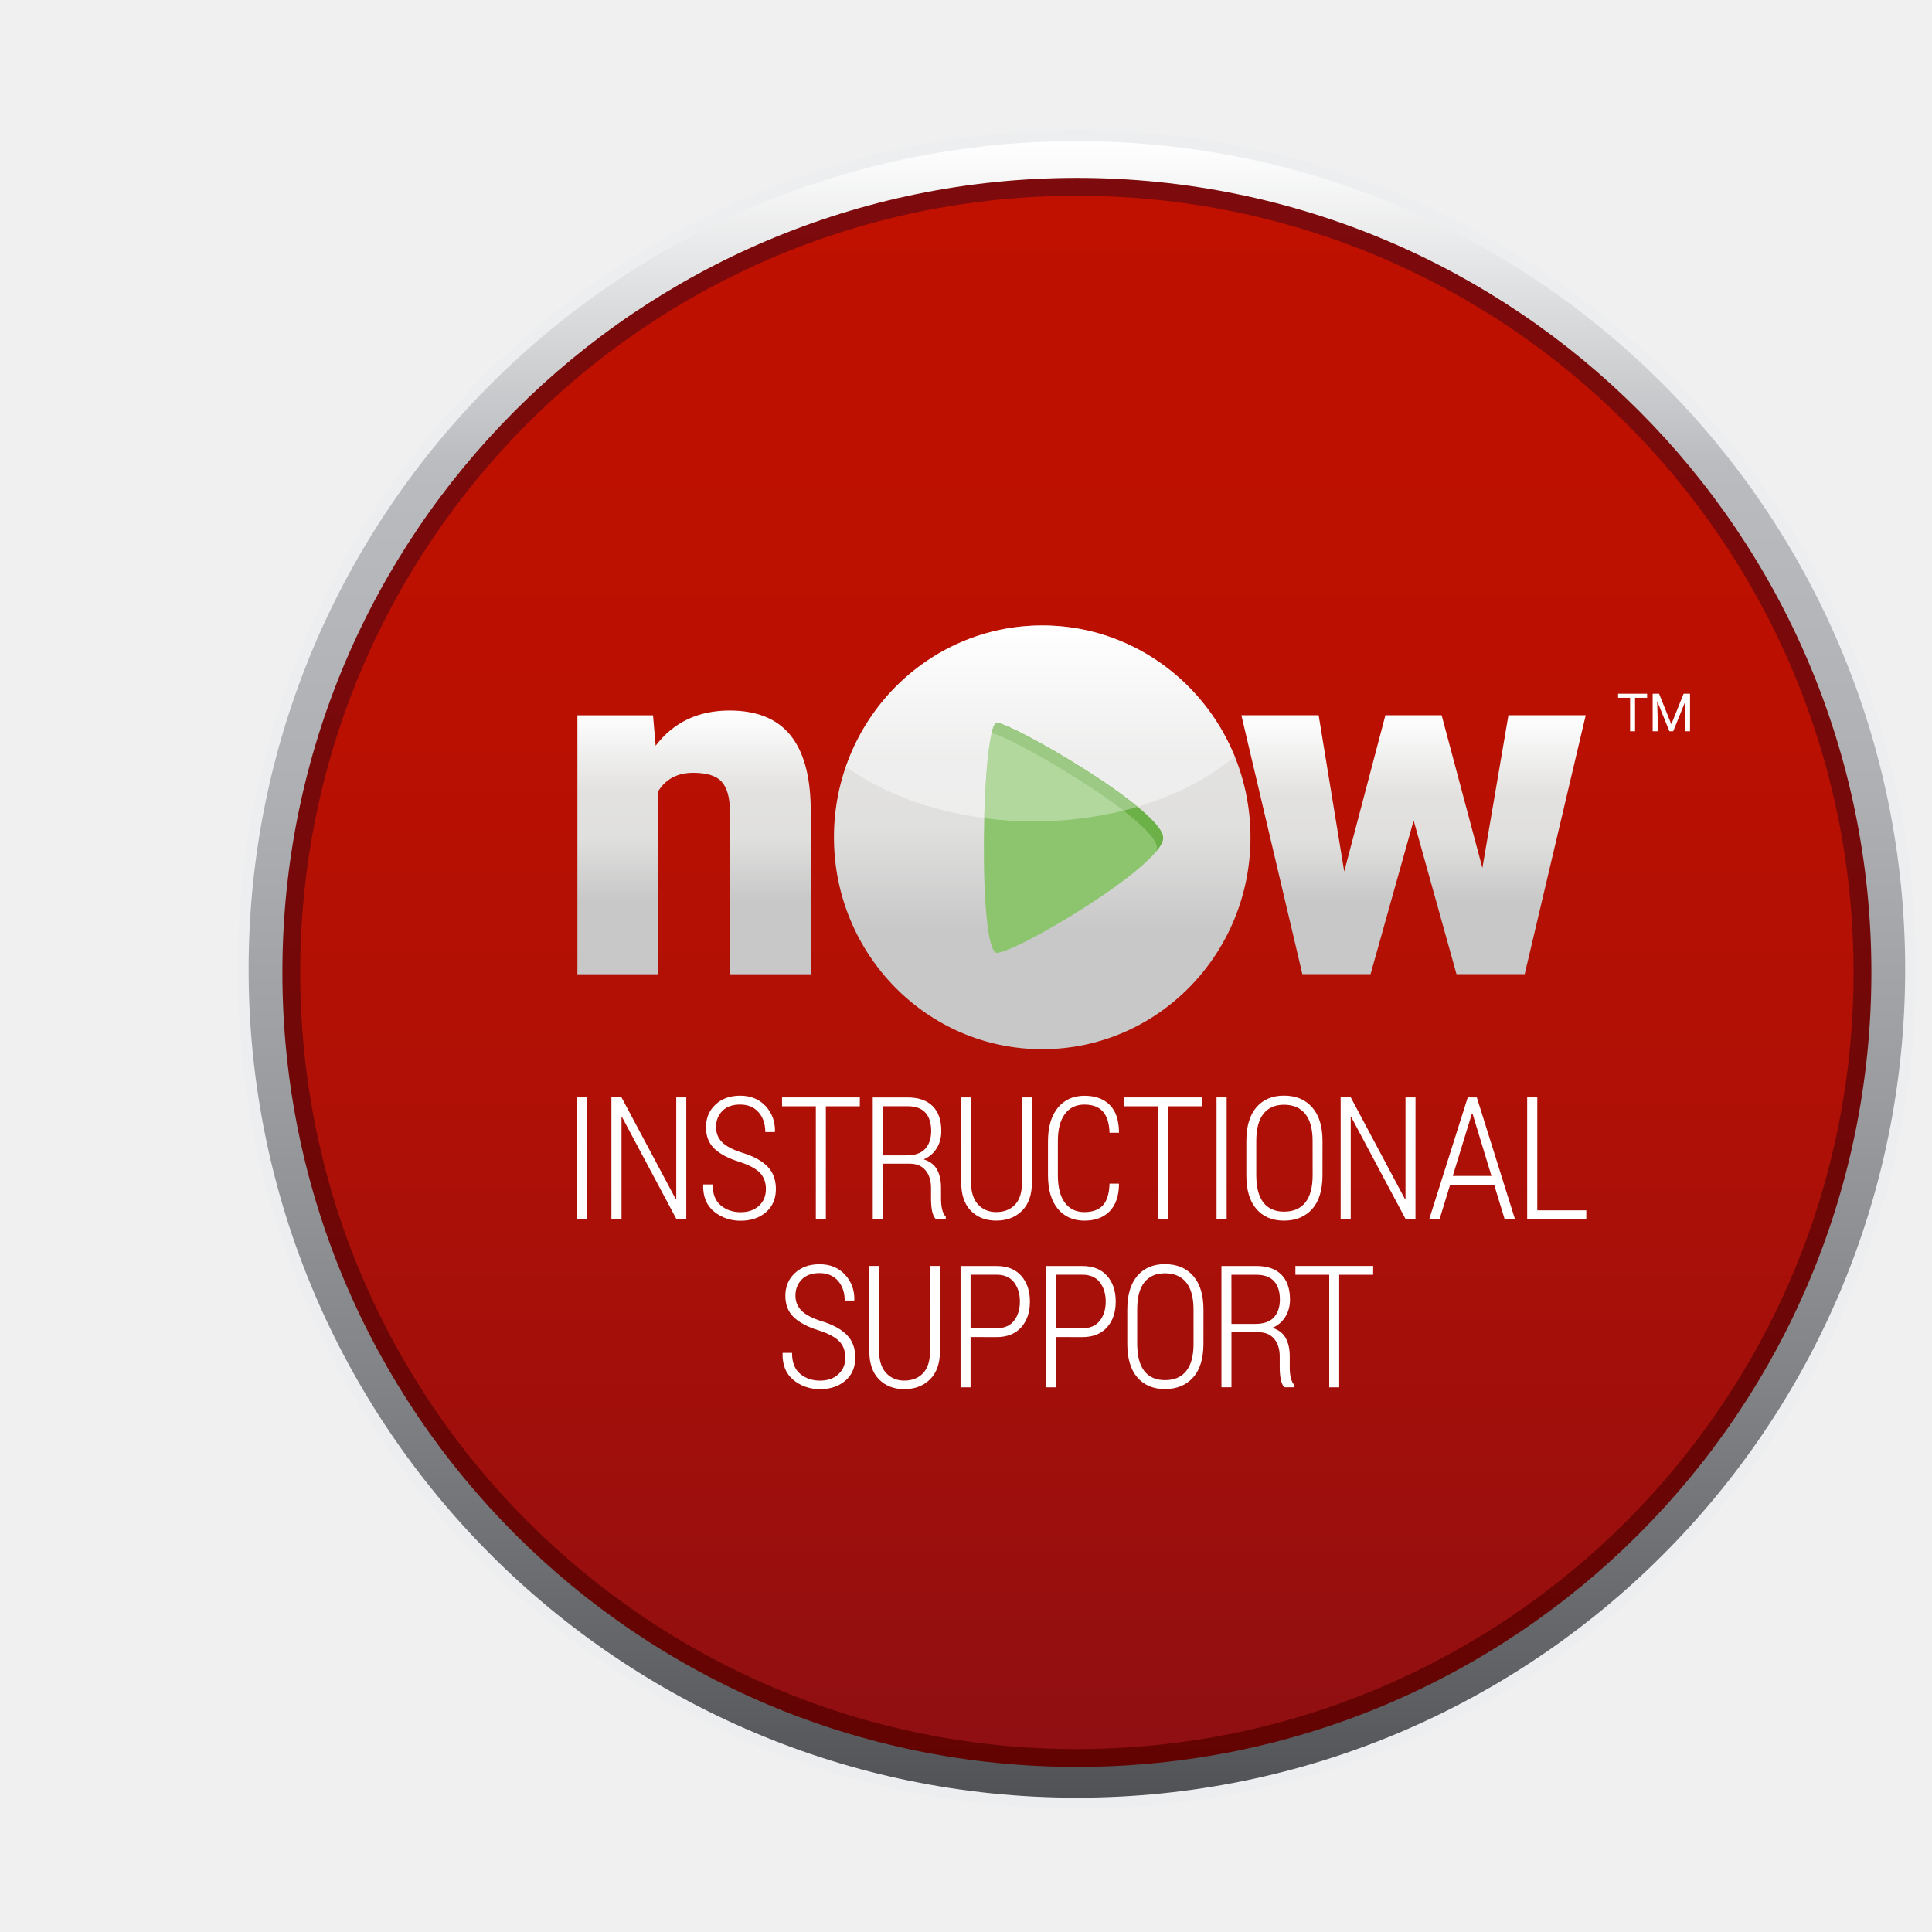
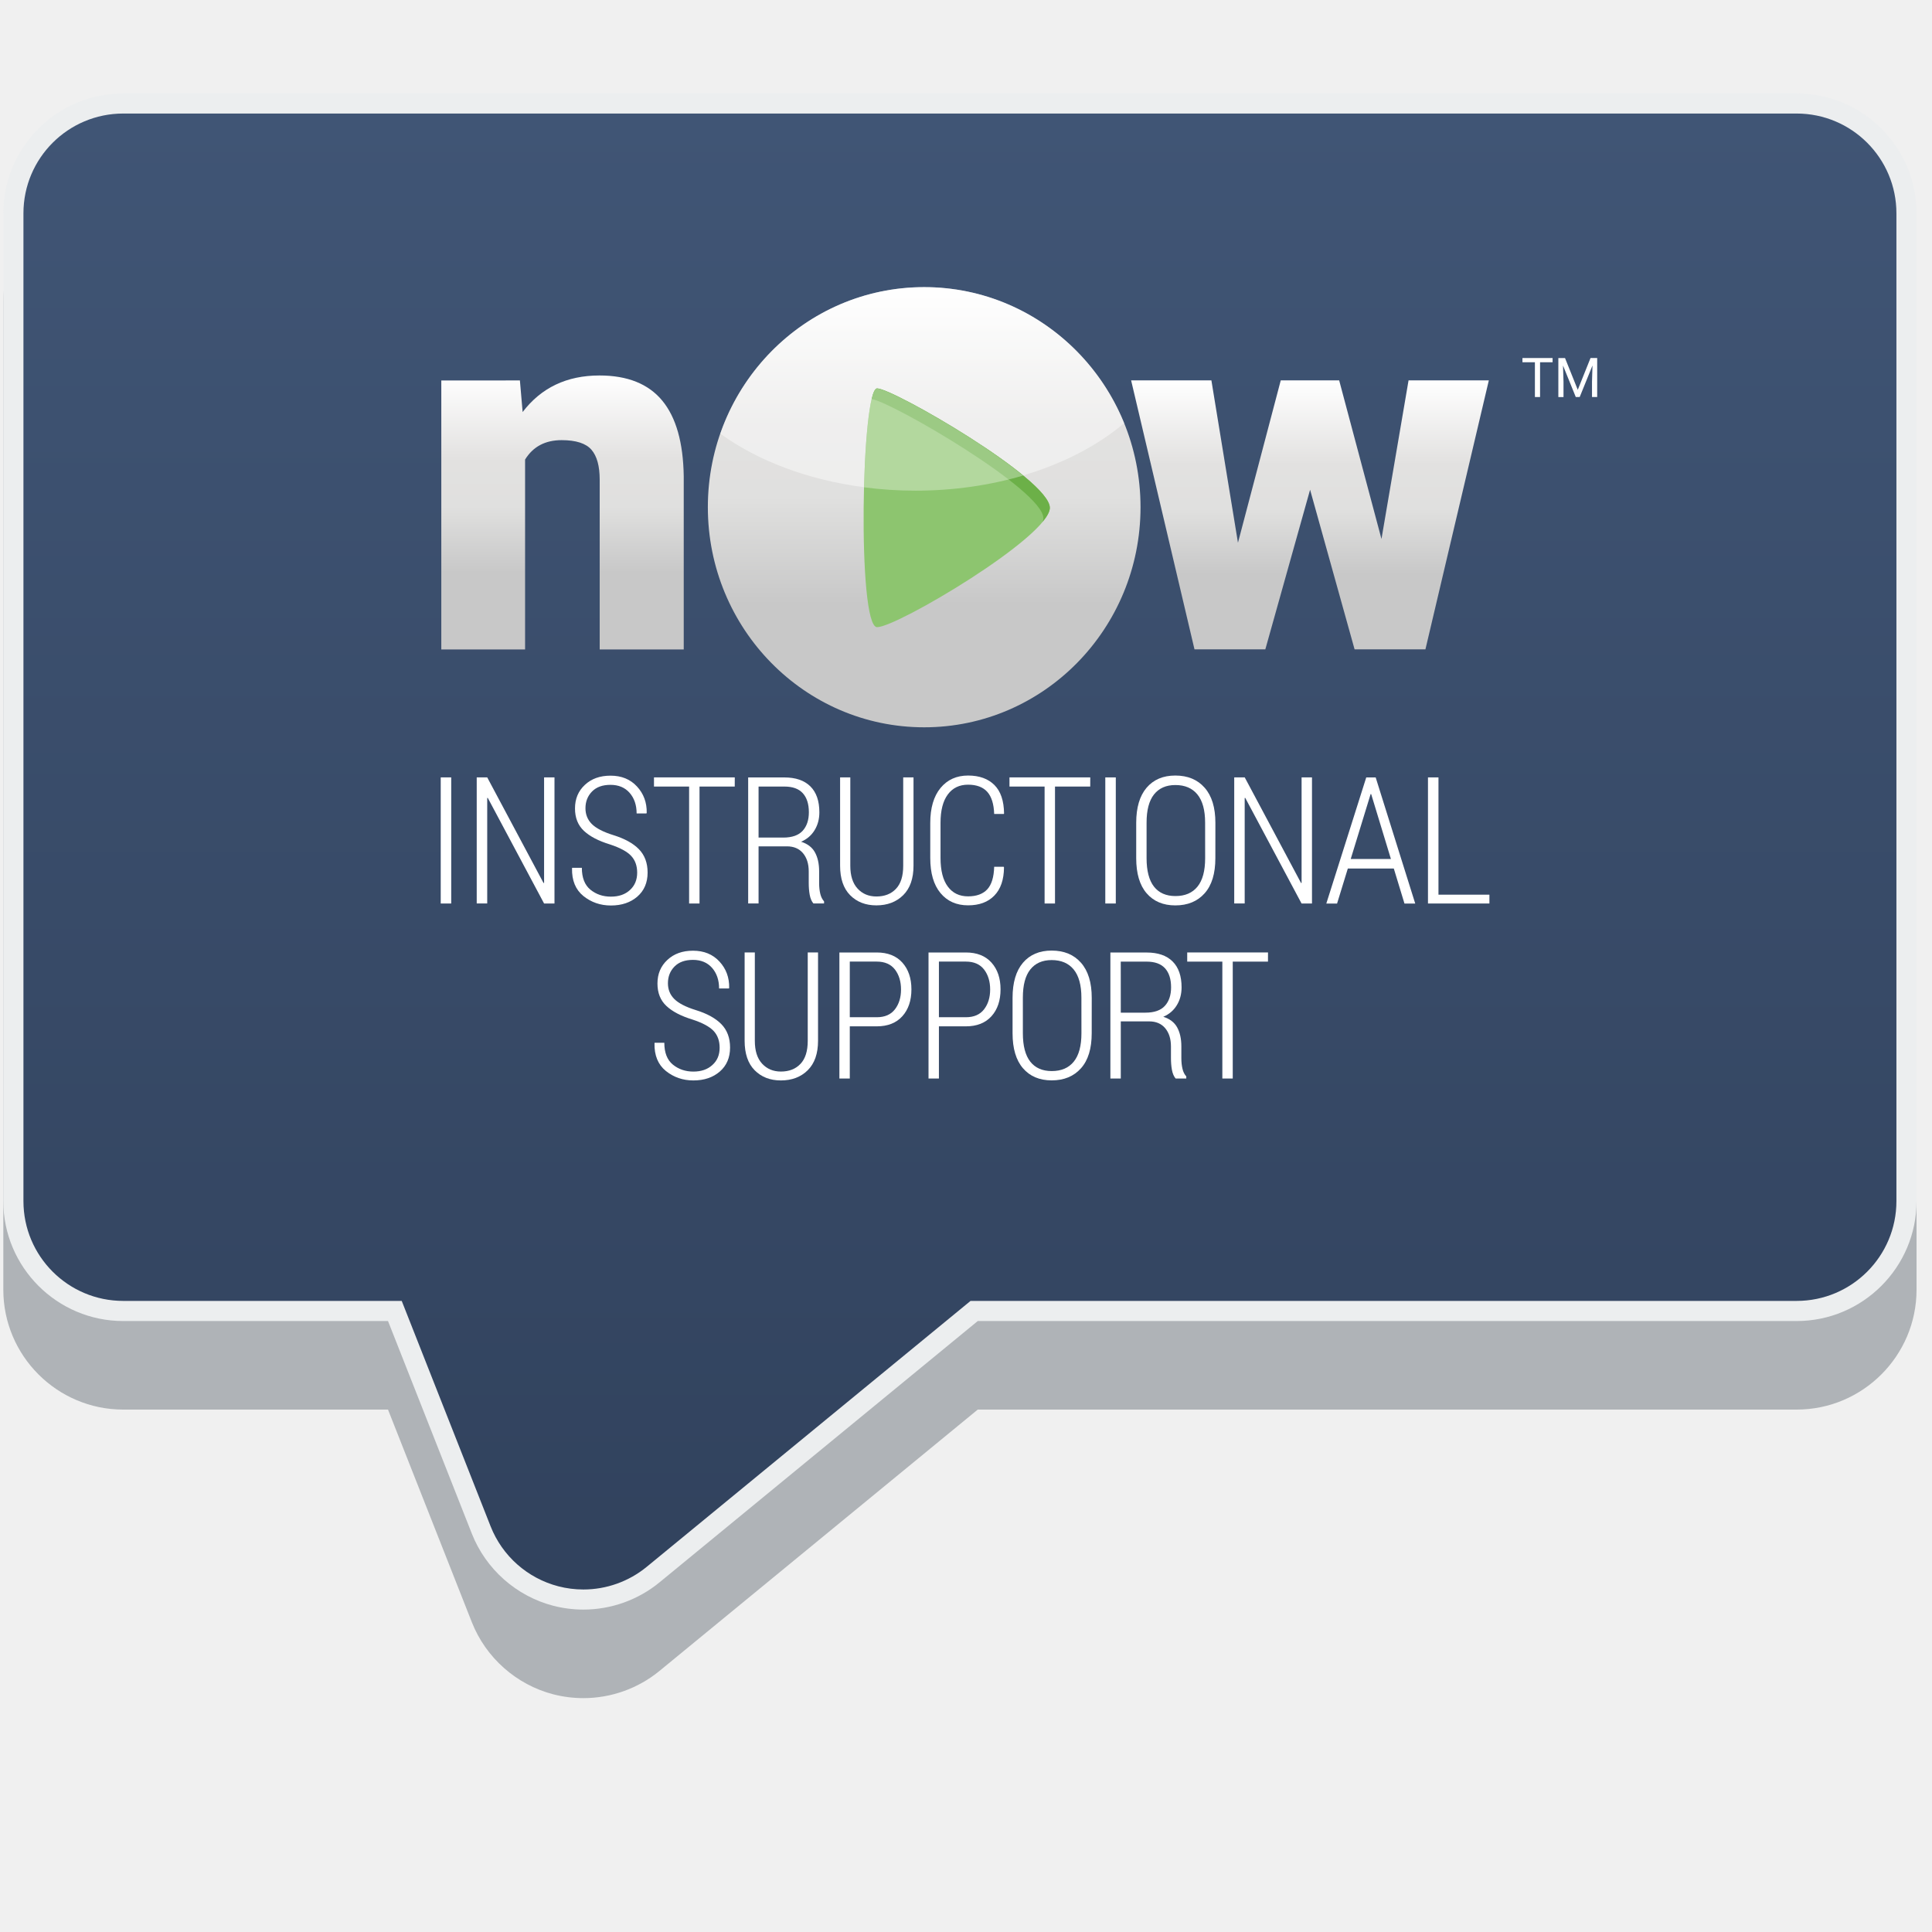
<svg xmlns="http://www.w3.org/2000/svg" version="1.1" id="Layer_1" x="0px" y="0px" viewBox="0 0 60 60" style="enable-background:new 0 0 60 60;" xml:space="preserve">
  <style type="text/css">
- 	.st0{fill:#ECEEEF;}
- 	.st1{fill:url(#SVGID_1_);}
- 	.st2{fill:url(#SVGID_2_);}
- 	.st3{fill:url(#SVGID_3_);}
+ 	.st0{opacity:0.36;}
+ 	.st1{fill:#3C4852;}
+ 	.st2{fill:#ECEEEF;}
+ 	.st3{fill:url(#SVGID_1_);}
	.st4{fill:#FFFFFF;}
- 	.st5{fill:url(#SVGID_4_);}
- 	.st6{fill:url(#SVGID_5_);}
- 	.st7{fill:url(#SVGID_6_);}
+ 	.st5{fill:url(#SVGID_2_);}
+ 	.st6{fill:url(#SVGID_3_);}
+ 	.st7{fill:url(#SVGID_4_);}
	.st8{opacity:0.44;fill:#FFFFFF;enable-background:new    ;}
	.st9{fill:#8DC56F;}
	.st10{fill:#6CB048;}
	.st11{opacity:0.33;fill:#FFFFFF;enable-background:new    ;}
</style>
-   <circle class="st0" cx="33.444" cy="30.106" r="26.06" />
-   <linearGradient id="SVGID_1_" gradientUnits="userSpaceOnUse" x1="33.444" y1="86.383" x2="33.444" y2="137.829" gradientTransform="matrix(1 0 0 1 0 -82)">
-     <stop offset="0" style="stop-color:#FFFFFF" />
-     <stop offset="0.197" style="stop-color:#B9BBBE" />
-     <stop offset="0.388" style="stop-color:#AEB0B3" />
-     <stop offset="0.576" style="stop-color:#9A9C9F" />
-     <stop offset="0.762" style="stop-color:#7F8184" />
-     <stop offset="0.945" style="stop-color:#5C5E61" />
-     <stop offset="1" style="stop-color:#505255" />
+   <g class="st0">
+     <path class="st1" d="M18.118,52.737c-0.316,0-0.63-0.04-0.934-0.118c-1.149-0.299-2.095-1.136-2.53-2.239l-2.604-6.604H3.827   c-2.053,0-3.724-1.671-3.724-3.724V9.375c0-2.053,1.67-3.724,3.724-3.724h51.969c2.053,0,3.724,1.67,3.724,3.724v30.677   c0,2.053-1.671,3.724-3.724,3.724H30.365l-9.884,8.116C19.818,52.437,18.978,52.737,18.118,52.737z" />
+   </g>
+   <g>
+     <path class="st2" d="M18.118,49.987c-0.316,0-0.63-0.04-0.934-0.118c-1.149-0.299-2.095-1.136-2.53-2.239l-2.604-6.604H3.827   c-2.053,0-3.724-1.671-3.724-3.724V6.625c0-2.053,1.67-3.724,3.724-3.724h51.969c2.053,0,3.724,1.67,3.724,3.724v30.677   c0,2.053-1.671,3.724-3.724,3.724H30.365l-9.884,8.116C19.818,49.687,18.978,49.987,18.118,49.987z" />
+   </g>
+   <linearGradient id="SVGID_1_" gradientUnits="userSpaceOnUse" x1="29.811" y1="56.474" x2="29.811" y2="10.637" gradientTransform="matrix(1 0 0 -1 0 60)">
+     <stop offset="0" style="stop-color:#405575" />
+     <stop offset="1" style="stop-color:#31425D" />
  </linearGradient>
-   <circle class="st1" cx="33.444" cy="30.106" r="25.723" />
-   <linearGradient id="SVGID_2_" gradientUnits="userSpaceOnUse" x1="33.444" y1="136.873" x2="33.444" y2="87.438" gradientTransform="matrix(1 0 0 1 0 -82)">
-     <stop offset="0" style="stop-color:#620302" />
-     <stop offset="0.166" style="stop-color:#690505" />
-     <stop offset="0.622" style="stop-color:#78090A" />
-     <stop offset="1" style="stop-color:#7D0A0C" />
-   </linearGradient>
-   <circle class="st2" cx="33.444" cy="30.199" r="24.674" />
-   <linearGradient id="SVGID_3_" gradientUnits="userSpaceOnUse" x1="33.444" y1="88.079" x2="33.444" y2="136.319" gradientTransform="matrix(1 0 0 1 0 -82)">
-     <stop offset="0" style="stop-color:#BF1000" />
-     <stop offset="0.294" style="stop-color:#BB1001" />
-     <stop offset="0.577" style="stop-color:#B01006" />
-     <stop offset="0.856" style="stop-color:#9C0F0D" />
-     <stop offset="1" style="stop-color:#8F0F12" />
-   </linearGradient>
-   <circle class="st3" cx="33.444" cy="30.199" r="24.12" />
+   <path class="st3" d="M55.796,3.526H3.827c-1.711,0-3.099,1.387-3.099,3.099v30.677c0,1.711,1.387,3.099,3.099,3.099h8.649l2.76,7  c0.363,0.922,1.146,1.614,2.104,1.863c0.257,0.067,0.518,0.099,0.778,0.099c0.709,0,1.406-0.244,1.967-0.704l10.056-8.258h25.655  c1.711,0,3.099-1.387,3.099-3.099V6.625C58.895,4.913,57.507,3.526,55.796,3.526L55.796,3.526z" />
  <g>
    <g>
-       <path class="st4" d="M18.226,37.851h-0.314v-3.77h0.314V37.851z" />
-       <path class="st4" d="M21.313,37.851h-0.311l-1.683-3.158l-0.017,0.003v3.154h-0.314v-3.77h0.314l1.683,3.158l0.017-0.003v-3.154    h0.311C21.313,34.081,21.313,37.851,21.313,37.851z" />
-       <path class="st4" d="M23.786,36.93c0-0.206-0.06-0.374-0.181-0.503c-0.121-0.129-0.332-0.242-0.633-0.342    c-0.343-0.105-0.603-0.24-0.781-0.407c-0.177-0.167-0.266-0.389-0.266-0.67c0-0.289,0.099-0.524,0.297-0.706    c0.197-0.184,0.451-0.274,0.765-0.274c0.328,0,0.591,0.108,0.79,0.323c0.199,0.215,0.297,0.48,0.291,0.789l-0.008,0.017h-0.293    c0-0.251-0.07-0.457-0.209-0.615c-0.139-0.158-0.331-0.239-0.573-0.239c-0.237,0-0.421,0.065-0.552,0.199    c-0.131,0.134-0.196,0.3-0.196,0.501c0,0.187,0.064,0.343,0.19,0.471c0.127,0.127,0.342,0.238,0.646,0.333    c0.334,0.104,0.59,0.243,0.763,0.421c0.172,0.177,0.26,0.409,0.26,0.698c0,0.302-0.103,0.542-0.307,0.719    c-0.205,0.177-0.468,0.266-0.789,0.266c-0.315,0-0.59-0.095-0.824-0.284c-0.233-0.19-0.346-0.465-0.339-0.826l0.004-0.017h0.29    c0,0.296,0.085,0.513,0.255,0.653c0.17,0.14,0.375,0.209,0.613,0.209c0.235,0,0.424-0.064,0.567-0.195    C23.713,37.319,23.786,37.144,23.786,36.93z" />
-       <path class="st4" d="M26.702,34.356h-1.054v3.496h-0.311v-3.496h-1.05v-0.274h2.416L26.702,34.356L26.702,34.356z" />
-       <path class="st4" d="M27.415,36.145v1.705h-0.311v-3.767h1.082c0.339,0,0.597,0.089,0.777,0.267    c0.181,0.178,0.27,0.437,0.27,0.777c0,0.2-0.047,0.378-0.143,0.533c-0.095,0.156-0.23,0.272-0.404,0.345    c0.191,0.06,0.331,0.165,0.413,0.316c0.084,0.152,0.126,0.341,0.126,0.568v0.355c0,0.118,0.012,0.222,0.034,0.316    c0.022,0.093,0.061,0.169,0.113,0.228v0.063h-0.319c-0.052-0.063-0.09-0.148-0.11-0.26c-0.02-0.11-0.029-0.228-0.029-0.354V36.89    c0-0.228-0.059-0.41-0.173-0.547c-0.115-0.134-0.274-0.203-0.477-0.203h-0.85L27.415,36.145L27.415,36.145L27.415,36.145z     M27.415,35.881h0.736c0.266,0,0.46-0.068,0.583-0.204c0.123-0.135,0.185-0.32,0.185-0.553c0-0.247-0.061-0.437-0.181-0.57    c-0.122-0.134-0.304-0.199-0.552-0.199h-0.771L27.415,35.881L27.415,35.881z" />
-       <path class="st4" d="M32.047,34.081v2.639c0,0.385-0.103,0.679-0.309,0.883c-0.205,0.203-0.472,0.304-0.802,0.304    c-0.322,0-0.583-0.102-0.784-0.304c-0.2-0.203-0.3-0.496-0.3-0.883v-2.639h0.305v2.642c0,0.296,0.071,0.523,0.215,0.681    c0.145,0.157,0.332,0.238,0.565,0.238c0.243,0,0.439-0.076,0.583-0.227c0.146-0.152,0.218-0.382,0.218-0.691v-2.642    C31.738,34.081,32.047,34.081,32.047,34.081z" />
-       <path class="st4" d="M34.744,36.757l0.007,0.017c-0.003,0.367-0.1,0.649-0.29,0.843c-0.19,0.195-0.451,0.291-0.784,0.291    c-0.346,0-0.623-0.123-0.826-0.367c-0.204-0.247-0.305-0.595-0.305-1.049v-1.043c0-0.45,0.103-0.8,0.307-1.048    c0.205-0.248,0.48-0.371,0.824-0.371c0.336,0,0.599,0.095,0.787,0.284c0.189,0.19,0.283,0.472,0.288,0.849l-0.007,0.017h-0.288    c-0.009-0.298-0.079-0.519-0.207-0.662c-0.128-0.143-0.321-0.214-0.573-0.214c-0.259,0-0.461,0.097-0.607,0.293    c-0.146,0.196-0.217,0.477-0.217,0.845v1.053c0,0.376,0.072,0.661,0.217,0.855c0.146,0.196,0.346,0.293,0.607,0.293    c0.252,0,0.443-0.07,0.573-0.209c0.129-0.14,0.198-0.364,0.207-0.676h0.289C34.744,36.755,34.744,36.757,34.744,36.757z" />
-       <path class="st4" d="M37.33,34.356h-1.053v3.496h-0.311v-3.496h-1.05v-0.274h2.416L37.33,34.356L37.33,34.356z" />
-       <path class="st4" d="M38.095,37.851h-0.314v-3.77h0.314V37.851z" />
-       <path class="st4" d="M41.071,36.498c0,0.458-0.106,0.808-0.32,1.048s-0.507,0.362-0.876,0.362c-0.364,0-0.651-0.122-0.857-0.362    c-0.208-0.239-0.312-0.59-0.312-1.048v-1.058c0-0.458,0.104-0.808,0.311-1.05c0.207-0.241,0.492-0.364,0.857-0.364    c0.371,0,0.664,0.122,0.877,0.364c0.215,0.243,0.321,0.593,0.321,1.049L41.071,36.498L41.071,36.498z M40.764,35.433    c0-0.373-0.077-0.654-0.23-0.842c-0.154-0.189-0.374-0.282-0.659-0.282c-0.278,0-0.49,0.094-0.639,0.282    c-0.148,0.189-0.221,0.469-0.221,0.842v1.064c0,0.378,0.075,0.661,0.221,0.85c0.148,0.189,0.363,0.282,0.642,0.282    c0.286,0,0.507-0.094,0.658-0.282c0.153-0.189,0.229-0.471,0.229-0.85C40.764,36.498,40.764,35.433,40.764,35.433z" />
-       <path class="st4" d="M43.959,37.851h-0.311l-1.683-3.158l-0.017,0.003v3.154h-0.313v-3.77h0.314l1.683,3.158l0.017-0.003v-3.154    h0.311L43.959,37.851L43.959,37.851z" />
-       <path class="st4" d="M46.406,36.806h-1.375l-0.321,1.046h-0.321l1.193-3.77h0.282l1.182,3.77h-0.321L46.406,36.806z M45.117,36.52    h1.202l-0.59-1.939h-0.017L45.117,36.52z" />
-       <path class="st4" d="M47.741,37.588h1.523v0.263h-1.836v-3.77h0.314V37.588L47.741,37.588z" />
-       <path class="st4" d="M26.251,42.164c0-0.206-0.06-0.374-0.181-0.503c-0.122-0.128-0.332-0.242-0.633-0.341    c-0.343-0.105-0.603-0.24-0.781-0.408c-0.177-0.166-0.266-0.389-0.266-0.67c0-0.289,0.099-0.523,0.297-0.706    c0.197-0.184,0.451-0.274,0.765-0.274c0.328,0,0.591,0.108,0.79,0.323c0.199,0.215,0.297,0.48,0.291,0.789l-0.008,0.017h-0.292    c0-0.251-0.07-0.455-0.209-0.615c-0.139-0.158-0.331-0.239-0.573-0.239c-0.237,0-0.421,0.065-0.552,0.199    c-0.131,0.133-0.196,0.299-0.196,0.5c0,0.187,0.064,0.343,0.19,0.47c0.127,0.127,0.342,0.238,0.646,0.333    c0.334,0.103,0.59,0.243,0.763,0.421c0.172,0.177,0.26,0.409,0.26,0.698c0,0.302-0.103,0.542-0.307,0.718    c-0.205,0.177-0.468,0.266-0.789,0.266c-0.315,0-0.59-0.095-0.824-0.284c-0.233-0.19-0.346-0.465-0.339-0.826l0.004-0.017h0.29    c0,0.296,0.085,0.513,0.255,0.653c0.17,0.139,0.375,0.209,0.613,0.209c0.235,0,0.424-0.064,0.567-0.195    C26.18,42.55,26.251,42.378,26.251,42.164z" />
-       <path class="st4" d="M29.192,39.315v2.639c0,0.385-0.103,0.679-0.309,0.883c-0.205,0.203-0.472,0.304-0.802,0.304    c-0.322,0-0.583-0.102-0.784-0.304c-0.2-0.203-0.3-0.496-0.3-0.883v-2.639h0.305v2.642c0,0.297,0.071,0.523,0.215,0.681    c0.145,0.157,0.332,0.238,0.565,0.238c0.243,0,0.439-0.076,0.583-0.228c0.146-0.152,0.218-0.382,0.218-0.691v-2.642L29.192,39.315    L29.192,39.315z" />
-       <path class="st4" d="M30.142,41.523v1.562h-0.311v-3.768h1.116c0.331,0,0.586,0.101,0.766,0.302    c0.181,0.203,0.272,0.469,0.272,0.8c0,0.334-0.09,0.602-0.272,0.804c-0.181,0.201-0.437,0.302-0.766,0.302L30.142,41.523    L30.142,41.523z M30.142,41.251h0.807c0.241,0,0.423-0.08,0.544-0.238c0.122-0.157,0.181-0.355,0.181-0.591    c0-0.239-0.061-0.439-0.181-0.597c-0.122-0.157-0.302-0.238-0.544-0.238h-0.807V41.251z" />
-       <path class="st4" d="M32.807,41.523v1.562h-0.311v-3.768h1.116c0.331,0,0.586,0.101,0.766,0.302    c0.181,0.203,0.272,0.469,0.272,0.8c0,0.334-0.09,0.602-0.272,0.804c-0.181,0.201-0.437,0.302-0.766,0.302L32.807,41.523    L32.807,41.523z M32.807,41.251h0.807c0.241,0,0.423-0.08,0.544-0.238c0.122-0.157,0.181-0.355,0.181-0.591    c0-0.239-0.061-0.439-0.181-0.597c-0.122-0.157-0.302-0.238-0.544-0.238h-0.807V41.251z" />
-       <path class="st4" d="M37.374,41.73c0,0.458-0.106,0.808-0.32,1.047c-0.214,0.24-0.507,0.362-0.876,0.362    c-0.364,0-0.651-0.122-0.857-0.362c-0.208-0.239-0.312-0.59-0.312-1.047v-1.057c0-0.458,0.104-0.808,0.311-1.05    c0.207-0.241,0.492-0.364,0.857-0.364c0.371,0,0.664,0.122,0.877,0.364c0.215,0.243,0.321,0.593,0.321,1.049L37.374,41.73    L37.374,41.73z M37.066,40.667c0-0.373-0.077-0.654-0.23-0.842c-0.153-0.188-0.374-0.282-0.659-0.282    c-0.278,0-0.49,0.094-0.639,0.282c-0.149,0.188-0.221,0.469-0.221,0.842v1.064c0,0.378,0.075,0.661,0.221,0.849    c0.148,0.189,0.363,0.282,0.642,0.282c0.286,0,0.507-0.094,0.658-0.282c0.153-0.189,0.229-0.471,0.229-0.849L37.066,40.667    L37.066,40.667z" />
-       <path class="st4" d="M38.244,41.378v1.705h-0.311v-3.767h1.082c0.339,0,0.597,0.088,0.777,0.267    c0.179,0.178,0.27,0.437,0.27,0.776c0,0.2-0.047,0.378-0.143,0.533c-0.096,0.155-0.23,0.272-0.404,0.345    c0.191,0.06,0.331,0.165,0.413,0.316c0.084,0.153,0.126,0.341,0.126,0.568v0.355c0,0.118,0.012,0.222,0.034,0.316    c0.021,0.093,0.061,0.169,0.113,0.228v0.063h-0.319c-0.052-0.063-0.09-0.148-0.11-0.26c-0.02-0.11-0.029-0.228-0.029-0.354v-0.345    c0-0.228-0.059-0.41-0.173-0.547c-0.115-0.134-0.274-0.203-0.477-0.203h-0.85L38.244,41.378L38.244,41.378L38.244,41.378z     M38.244,41.115h0.736c0.266,0,0.46-0.068,0.583-0.204c0.123-0.135,0.185-0.32,0.185-0.553c0-0.247-0.061-0.437-0.181-0.57    c-0.122-0.133-0.304-0.199-0.552-0.199h-0.772L38.244,41.115L38.244,41.115z" />
-       <path class="st4" d="M42.644,39.589H41.59v3.496H41.28v-3.496h-1.05v-0.274h2.416L42.644,39.589L42.644,39.589z" />
+       <path class="st4" d="M14.013,28.059h-0.326v-3.916h0.326C14.013,24.143,14.013,28.059,14.013,28.059z" />
+       <path class="st4" d="M17.22,28.059h-0.323l-1.749-3.28l-0.017,0.003v3.276h-0.326v-3.916h0.326l1.749,3.28l0.017-0.003v-3.276    h0.323C17.22,24.142,17.22,28.059,17.22,28.059z" />
+       <path class="st4" d="M19.788,27.102c0-0.214-0.062-0.388-0.187-0.522c-0.125-0.134-0.344-0.252-0.657-0.355    c-0.357-0.109-0.627-0.25-0.811-0.423c-0.184-0.173-0.276-0.404-0.276-0.695c0-0.3,0.103-0.544,0.309-0.734    c0.205-0.191,0.469-0.284,0.795-0.284c0.341,0,0.614,0.112,0.821,0.336s0.309,0.498,0.302,0.82l-0.009,0.017h-0.304    c0-0.26-0.073-0.474-0.217-0.639c-0.144-0.165-0.343-0.249-0.595-0.249c-0.246,0-0.437,0.068-0.573,0.207    c-0.136,0.139-0.204,0.312-0.204,0.52c0,0.194,0.066,0.357,0.197,0.489c0.132,0.132,0.355,0.248,0.671,0.346    c0.347,0.108,0.613,0.253,0.792,0.437c0.179,0.184,0.27,0.425,0.27,0.725c0,0.314-0.107,0.562-0.319,0.747    c-0.213,0.184-0.486,0.276-0.82,0.276c-0.327,0-0.613-0.099-0.856-0.295c-0.242-0.197-0.36-0.483-0.352-0.858l0.004-0.017h0.301    c0,0.307,0.088,0.533,0.265,0.678c0.177,0.145,0.389,0.217,0.637,0.217c0.244,0,0.44-0.067,0.589-0.203    C19.713,27.506,19.788,27.324,19.788,27.102z" />
+       <path class="st4" d="M22.818,24.428h-1.094v3.631h-0.323v-3.631H20.31v-0.285h2.509L22.818,24.428L22.818,24.428z" />
+       <path class="st4" d="M23.558,26.286v1.772h-0.323v-3.914h1.124c0.352,0,0.62,0.093,0.807,0.277c0.187,0.185,0.28,0.453,0.28,0.807    c0,0.208-0.049,0.392-0.148,0.554c-0.099,0.162-0.239,0.282-0.42,0.359c0.198,0.062,0.343,0.171,0.43,0.328    c0.087,0.158,0.131,0.354,0.131,0.59v0.369c0,0.122,0.012,0.231,0.035,0.328c0.023,0.097,0.063,0.176,0.118,0.237v0.065h-0.331    c-0.055-0.065-0.094-0.154-0.115-0.27c-0.021-0.115-0.03-0.237-0.03-0.367v-0.359c0-0.237-0.061-0.426-0.18-0.568    c-0.12-0.14-0.285-0.21-0.496-0.21h-0.883v0.001H23.558z M23.558,26.012h0.764c0.276,0,0.478-0.071,0.606-0.212    c0.128-0.141,0.192-0.333,0.192-0.574c0-0.256-0.063-0.454-0.188-0.592c-0.126-0.139-0.316-0.207-0.573-0.207h-0.801V26.012    L23.558,26.012z" />
+       <path class="st4" d="M28.37,24.142v2.742c0,0.4-0.107,0.705-0.321,0.917c-0.213,0.21-0.491,0.316-0.833,0.316    c-0.335,0-0.606-0.106-0.814-0.316c-0.208-0.21-0.312-0.516-0.312-0.917v-2.742h0.317v2.745c0,0.307,0.074,0.543,0.224,0.707    c0.15,0.164,0.345,0.247,0.586,0.247c0.253,0,0.456-0.078,0.606-0.236c0.152-0.158,0.227-0.397,0.227-0.717v-2.745    C28.05,24.142,28.37,24.142,28.37,24.142z" />
+       <path class="st4" d="M31.172,26.922l0.008,0.017c-0.003,0.382-0.104,0.674-0.301,0.875c-0.197,0.203-0.469,0.302-0.814,0.302    c-0.36,0-0.647-0.127-0.858-0.382c-0.212-0.256-0.317-0.618-0.317-1.09V25.56c0-0.468,0.107-0.831,0.319-1.089    c0.213-0.257,0.498-0.386,0.856-0.386c0.349,0,0.622,0.099,0.818,0.295c0.196,0.197,0.294,0.491,0.299,0.882l-0.008,0.017h-0.299    c-0.01-0.31-0.082-0.54-0.215-0.688s-0.334-0.222-0.595-0.222c-0.269,0-0.479,0.1-0.63,0.304s-0.226,0.496-0.226,0.878v1.093    c0,0.39,0.075,0.687,0.226,0.889c0.151,0.204,0.36,0.304,0.63,0.304c0.262,0,0.46-0.073,0.595-0.217    c0.134-0.145,0.206-0.378,0.215-0.702h0.3C31.172,26.92,31.172,26.922,31.172,26.922z" />
+       <path class="st4" d="M33.858,24.428h-1.094v3.631h-0.323v-3.631H31.35v-0.285h2.509L33.858,24.428L33.858,24.428z" />
+       <path class="st4" d="M34.652,28.059h-0.326v-3.916h0.326V28.059z" />
+       <path class="st4" d="M37.744,26.653c0,0.475-0.11,0.839-0.333,1.089c-0.222,0.25-0.526,0.376-0.91,0.376    c-0.378,0-0.676-0.126-0.891-0.376c-0.216-0.249-0.324-0.613-0.324-1.089v-1.099c0-0.475,0.108-0.839,0.323-1.091    c0.215-0.251,0.511-0.378,0.891-0.378c0.386,0,0.69,0.126,0.911,0.378c0.223,0.253,0.334,0.616,0.334,1.09L37.744,26.653    L37.744,26.653z M37.426,25.547c0-0.387-0.08-0.679-0.239-0.874c-0.16-0.196-0.388-0.293-0.685-0.293    c-0.289,0-0.509,0.098-0.664,0.293c-0.154,0.196-0.23,0.487-0.23,0.874v1.105c0,0.392,0.077,0.687,0.23,0.883    c0.154,0.196,0.377,0.293,0.667,0.293c0.298,0,0.526-0.098,0.684-0.293c0.159-0.196,0.238-0.489,0.238-0.883    C37.426,26.653,37.426,25.547,37.426,25.547z" />
+       <path class="st4" d="M40.744,28.059h-0.323l-1.749-3.28l-0.017,0.003v3.276H38.33v-3.916h0.326l1.749,3.28l0.017-0.003v-3.276    h0.323V28.059z" />
+       <path class="st4" d="M43.286,26.973h-1.428l-0.334,1.087h-0.334l1.24-3.916h0.293l1.228,3.916h-0.334L43.286,26.973z     M41.948,26.676h1.248l-0.613-2.015h-0.017L41.948,26.676z" />
+       <path class="st4" d="M44.673,27.785h1.582v0.274h-1.908v-3.916h0.326L44.673,27.785L44.673,27.785z" />
+       <path class="st4" d="M22.349,32.539c0-0.214-0.062-0.388-0.187-0.522c-0.126-0.133-0.344-0.252-0.657-0.354    c-0.357-0.109-0.627-0.25-0.811-0.424c-0.184-0.172-0.276-0.404-0.276-0.695c0-0.3,0.103-0.543,0.309-0.734    c0.205-0.191,0.469-0.285,0.795-0.285c0.341,0,0.614,0.112,0.821,0.336s0.309,0.498,0.302,0.82l-0.009,0.017h-0.304    c0-0.26-0.073-0.473-0.217-0.639c-0.144-0.165-0.343-0.249-0.595-0.249c-0.246,0-0.437,0.068-0.573,0.207    c-0.136,0.138-0.204,0.311-0.204,0.519c0,0.194,0.066,0.357,0.197,0.488c0.132,0.132,0.355,0.248,0.671,0.346    c0.347,0.107,0.613,0.253,0.792,0.437c0.179,0.184,0.27,0.425,0.27,0.725c0,0.314-0.107,0.562-0.319,0.746    c-0.213,0.184-0.486,0.276-0.82,0.276c-0.327,0-0.613-0.099-0.856-0.295c-0.242-0.197-0.36-0.483-0.352-0.858l0.004-0.017h0.301    c0,0.307,0.088,0.533,0.265,0.678c0.177,0.144,0.389,0.217,0.637,0.217c0.244,0,0.44-0.067,0.589-0.203    C22.275,32.94,22.349,32.762,22.349,32.539z" />
+       <path class="st4" d="M25.405,29.579v2.742c0,0.4-0.107,0.705-0.321,0.917c-0.213,0.21-0.491,0.316-0.833,0.316    c-0.335,0-0.606-0.106-0.814-0.316c-0.208-0.21-0.312-0.516-0.312-0.917v-2.742h0.317v2.745c0,0.309,0.074,0.543,0.224,0.707    c0.15,0.164,0.345,0.247,0.586,0.247c0.253,0,0.456-0.079,0.606-0.237c0.152-0.158,0.227-0.397,0.227-0.717v-2.745L25.405,29.579    L25.405,29.579z" />
+       <path class="st4" d="M26.391,31.873v1.622h-0.323V29.58h1.159c0.343,0,0.608,0.105,0.796,0.314    c0.188,0.21,0.282,0.487,0.282,0.831c0,0.347-0.094,0.626-0.282,0.835c-0.188,0.209-0.454,0.314-0.796,0.314L26.391,31.873    L26.391,31.873z M26.391,31.591h0.838c0.251,0,0.439-0.083,0.565-0.247c0.126-0.164,0.188-0.369,0.188-0.614    c0-0.249-0.063-0.456-0.188-0.62c-0.126-0.163-0.314-0.247-0.565-0.247h-0.838V31.591z" />
+       <path class="st4" d="M29.159,31.873v1.622h-0.323V29.58h1.159c0.343,0,0.608,0.105,0.796,0.314    c0.188,0.21,0.282,0.487,0.282,0.831c0,0.347-0.094,0.626-0.282,0.835c-0.188,0.209-0.454,0.314-0.796,0.314L29.159,31.873    L29.159,31.873z M29.159,31.591h0.838c0.251,0,0.439-0.083,0.565-0.247c0.126-0.164,0.188-0.369,0.188-0.614    c0-0.249-0.063-0.456-0.188-0.62c-0.126-0.163-0.314-0.247-0.565-0.247h-0.838V31.591z" />
+       <path class="st4" d="M33.904,32.088c0,0.475-0.11,0.839-0.333,1.088c-0.222,0.25-0.526,0.376-0.91,0.376    c-0.378,0-0.676-0.126-0.891-0.376c-0.216-0.249-0.324-0.613-0.324-1.088V30.99c0-0.475,0.108-0.839,0.323-1.091    c0.215-0.251,0.511-0.378,0.891-0.378c0.386,0,0.69,0.126,0.911,0.378c0.223,0.253,0.334,0.616,0.334,1.09L33.904,32.088    L33.904,32.088z M33.584,30.983c0-0.387-0.08-0.679-0.239-0.874s-0.388-0.293-0.685-0.293c-0.289,0-0.509,0.098-0.664,0.293    s-0.23,0.487-0.23,0.874v1.105c0,0.392,0.077,0.687,0.23,0.882c0.154,0.196,0.377,0.293,0.667,0.293    c0.298,0,0.526-0.098,0.684-0.293c0.159-0.196,0.238-0.489,0.238-0.882L33.584,30.983L33.584,30.983z" />
+       <path class="st4" d="M34.807,31.723v1.772h-0.323v-3.914h1.124c0.352,0,0.62,0.092,0.807,0.277c0.187,0.185,0.28,0.453,0.28,0.806    c0,0.208-0.049,0.392-0.148,0.554c-0.099,0.162-0.239,0.282-0.42,0.359c0.198,0.062,0.343,0.171,0.43,0.328    c0.087,0.159,0.131,0.354,0.131,0.59v0.369c0,0.122,0.012,0.231,0.035,0.328c0.022,0.097,0.063,0.176,0.118,0.237v0.065H36.51    c-0.055-0.065-0.094-0.154-0.115-0.27c-0.021-0.115-0.03-0.237-0.03-0.367v-0.359c0-0.237-0.061-0.426-0.18-0.568    c-0.12-0.14-0.285-0.21-0.496-0.21h-0.883v0.002H34.807z M34.807,31.449h0.764c0.276,0,0.478-0.071,0.606-0.212    c0.128-0.141,0.192-0.333,0.192-0.574c0-0.256-0.063-0.454-0.188-0.592c-0.126-0.138-0.316-0.207-0.573-0.207h-0.802    L34.807,31.449L34.807,31.449z" />
+       <path class="st4" d="M39.378,29.864h-1.094v3.631h-0.323v-3.631H36.87v-0.285h2.509L39.378,29.864L39.378,29.864z" />
    </g>
    <g>
      <g>
        <g>
-           <linearGradient id="SVGID_4_" gradientUnits="userSpaceOnUse" x1="21.555" y1="-34.066" x2="21.555" y2="-42.256" gradientTransform="matrix(1 0 0 -1 0 -12)">
+           <linearGradient id="SVGID_2_" gradientUnits="userSpaceOnUse" x1="17.469" y1="58.34" x2="17.469" y2="49.831" gradientTransform="matrix(1 0 0 -1 0 70)">
            <stop offset="0" style="stop-color:#FFFFFF" />
            <stop offset="0.313" style="stop-color:#E2E1E0" />
            <stop offset="0.477" style="stop-color:#E0E0DF" />
            <stop offset="0.72" style="stop-color:#C8C8C8" />
          </linearGradient>
-           <path class="st5" d="M20.28,22.214l0.082,0.944c0.554-0.727,1.32-1.092,2.297-1.092c0.836,0,1.462,0.251,1.876,0.751      c0.413,0.501,0.628,1.253,0.643,2.259v5.18h-2.512v-5.075c0-0.406-0.082-0.705-0.247-0.895C22.256,24.096,21.96,24,21.529,24      c-0.49,0-0.855,0.193-1.092,0.58v5.676h-2.505v-8.041L20.28,22.214L20.28,22.214L20.28,22.214z" />
-           <linearGradient id="SVGID_5_" gradientUnits="userSpaceOnUse" x1="43.899" y1="-34.212" x2="43.899" y2="-42.252" gradientTransform="matrix(1 0 0 -1 0 -12)">
+           <path class="st5" d="M16.146,11.815l0.085,0.981c0.576-0.756,1.371-1.135,2.386-1.135c0.869,0,1.519,0.26,1.949,0.78      c0.43,0.52,0.652,1.302,0.668,2.347v5.381h-2.61v-5.272c0-0.422-0.085-0.733-0.256-0.93c-0.17-0.197-0.478-0.298-0.926-0.298      c-0.509,0-0.888,0.201-1.135,0.603v5.897h-2.602v-8.353L16.146,11.815L16.146,11.815L16.146,11.815z" />
+           <linearGradient id="SVGID_3_" gradientUnits="userSpaceOnUse" x1="40.683" y1="58.187" x2="40.683" y2="49.834" gradientTransform="matrix(1 0 0 -1 0 70)">
            <stop offset="0" style="stop-color:#FFFFFF" />
            <stop offset="0.313" style="stop-color:#E2E1E0" />
            <stop offset="0.477" style="stop-color:#E0E0DF" />
            <stop offset="0.72" style="stop-color:#C8C8C8" />
          </linearGradient>
-           <path class="st6" d="M46.037,26.954l0.809-4.742h2.4l-1.895,8.041h-2.118l-1.331-4.772l-1.338,4.772h-2.118l-1.894-8.041h2.4      l0.794,4.854l1.279-4.854h1.746L46.037,26.954z" />
+           <path class="st6" d="M42.903,16.739l0.841-4.926h2.493l-1.969,8.353h-2.2l-1.382-4.957l-1.39,4.957h-2.2l-1.968-8.353h2.493      l0.825,5.042l1.329-5.042h1.814L42.903,16.739z" />
        </g>
-         <linearGradient id="SVGID_6_" gradientUnits="userSpaceOnUse" x1="32.367" y1="87.974" x2="32.367" y2="101.134" gradientTransform="matrix(1 0 0 1 0 -68.55)">
+         <linearGradient id="SVGID_4_" gradientUnits="userSpaceOnUse" x1="28.701" y1="-4.533" x2="28.701" y2="9.136" gradientTransform="matrix(1 0 0 1 0 13.45)">
          <stop offset="0" style="stop-color:#FFFFFF" />
          <stop offset="0.313" style="stop-color:#E2E1E0" />
          <stop offset="0.477" style="stop-color:#E0E0DF" />
          <stop offset="0.72" style="stop-color:#C8C8C8" />
        </linearGradient>
-         <path class="st7" d="M30.959,22.453c0.472,0,5.164,2.71,5.164,3.569c0,0.857-4.564,3.569-5.164,3.569     C30.358,29.59,30.485,22.453,30.959,22.453z M32.367,19.424c3.571,0,6.468,2.946,6.468,6.58s-2.895,6.58-6.468,6.58     s-6.468-2.946-6.468-6.581S28.793,19.424,32.367,19.424z" />
-         <path class="st8" d="M32.367,19.424c-2.816,0-5.208,1.83-6.095,4.382c1.117,0.808,2.611,1.38,4.297,1.6     c0.041-1.558,0.183-2.955,0.39-2.955c0.351,0,3.007,1.485,4.367,2.603c1.192-0.353,2.227-0.891,3.019-1.562     C37.374,21.105,35.063,19.424,32.367,19.424z" />
-         <path class="st9" d="M30.959,22.453c0.472,0,5.164,2.71,5.164,3.569c0,0.857-4.564,3.569-5.164,3.569     C30.358,29.59,30.485,22.453,30.959,22.453z" />
+         <path class="st7" d="M27.239,12.063c0.491,0,5.365,2.815,5.365,3.707c0,0.891-4.741,3.707-5.365,3.707     C26.616,19.477,26.748,12.063,27.239,12.063z M28.702,8.917c3.71,0,6.718,3.06,6.718,6.835s-3.008,6.835-6.718,6.835     s-6.719-3.06-6.719-6.836S24.99,8.917,28.702,8.917z" />
+         <path class="st8" d="M28.702,8.917c-2.925,0-5.41,1.901-6.332,4.552c1.16,0.839,2.712,1.434,4.464,1.662     c0.043-1.619,0.19-3.07,0.406-3.07c0.364,0,3.123,1.542,4.536,2.703c1.238-0.366,2.313-0.926,3.136-1.622     C33.904,10.663,31.503,8.917,28.702,8.917z" />
+         <path class="st9" d="M27.239,12.063c0.491,0,5.365,2.815,5.365,3.707c0,0.891-4.741,3.707-5.365,3.707     C26.616,19.477,26.748,12.063,27.239,12.063z" />
        <g>
-           <path class="st10" d="M30.959,22.453c-0.06,0-0.114,0.115-0.163,0.318c0.601,0.087,5.134,2.72,5.134,3.564      c0,0.031-0.009,0.066-0.021,0.105c0.135-0.165,0.215-0.309,0.215-0.418C36.121,25.162,31.43,22.453,30.959,22.453z" />
+           <path class="st10" d="M27.239,12.063c-0.062,0-0.119,0.12-0.169,0.33c0.625,0.091,5.333,2.826,5.333,3.702      c0,0.033-0.01,0.069-0.022,0.109c0.141-0.171,0.223-0.32,0.223-0.434C32.602,14.878,27.729,12.063,27.239,12.063z" />
        </g>
-         <path class="st11" d="M30.567,25.409c0.497,0.065,1.012,0.1,1.538,0.1c1.147,0,2.235-0.163,3.218-0.451     c-1.36-1.12-4.016-2.602-4.367-2.602C30.75,22.453,30.609,23.851,30.567,25.409z" />
+         <path class="st11" d="M26.833,15.134c0.517,0.068,1.051,0.104,1.598,0.104c1.191,0,2.322-0.169,3.342-0.469     c-1.413-1.163-4.172-2.702-4.536-2.702C27.023,12.063,26.876,13.515,26.833,15.134z" />
      </g>
      <g>
-         <path class="st4" d="M51.153,21.67h-0.375v1.04h-0.154v-1.04h-0.373v-0.126h0.901C51.153,21.544,51.153,21.67,51.153,21.67z" />
-         <path class="st4" d="M51.524,21.544l0.381,0.95l0.381-0.95h0.199v1.166H52.33v-0.453l0.015-0.49l-0.382,0.943h-0.118     l-0.381-0.941l0.015,0.488v0.454h-0.154v-1.166L51.524,21.544L51.524,21.544z" />
+         <path class="st4" d="M48.217,11.25h-0.389v1.08h-0.16v-1.08h-0.387v-0.131h0.936V11.25z" />
+         <path class="st4" d="M48.603,11.119l0.396,0.987l0.396-0.987h0.207v1.211h-0.161v-0.471l0.015-0.509l-0.397,0.98h-0.122     l-0.396-0.978l0.015,0.507v0.472h-0.16v-1.211H48.603z" />
      </g>
    </g>
  </g>
</svg>
